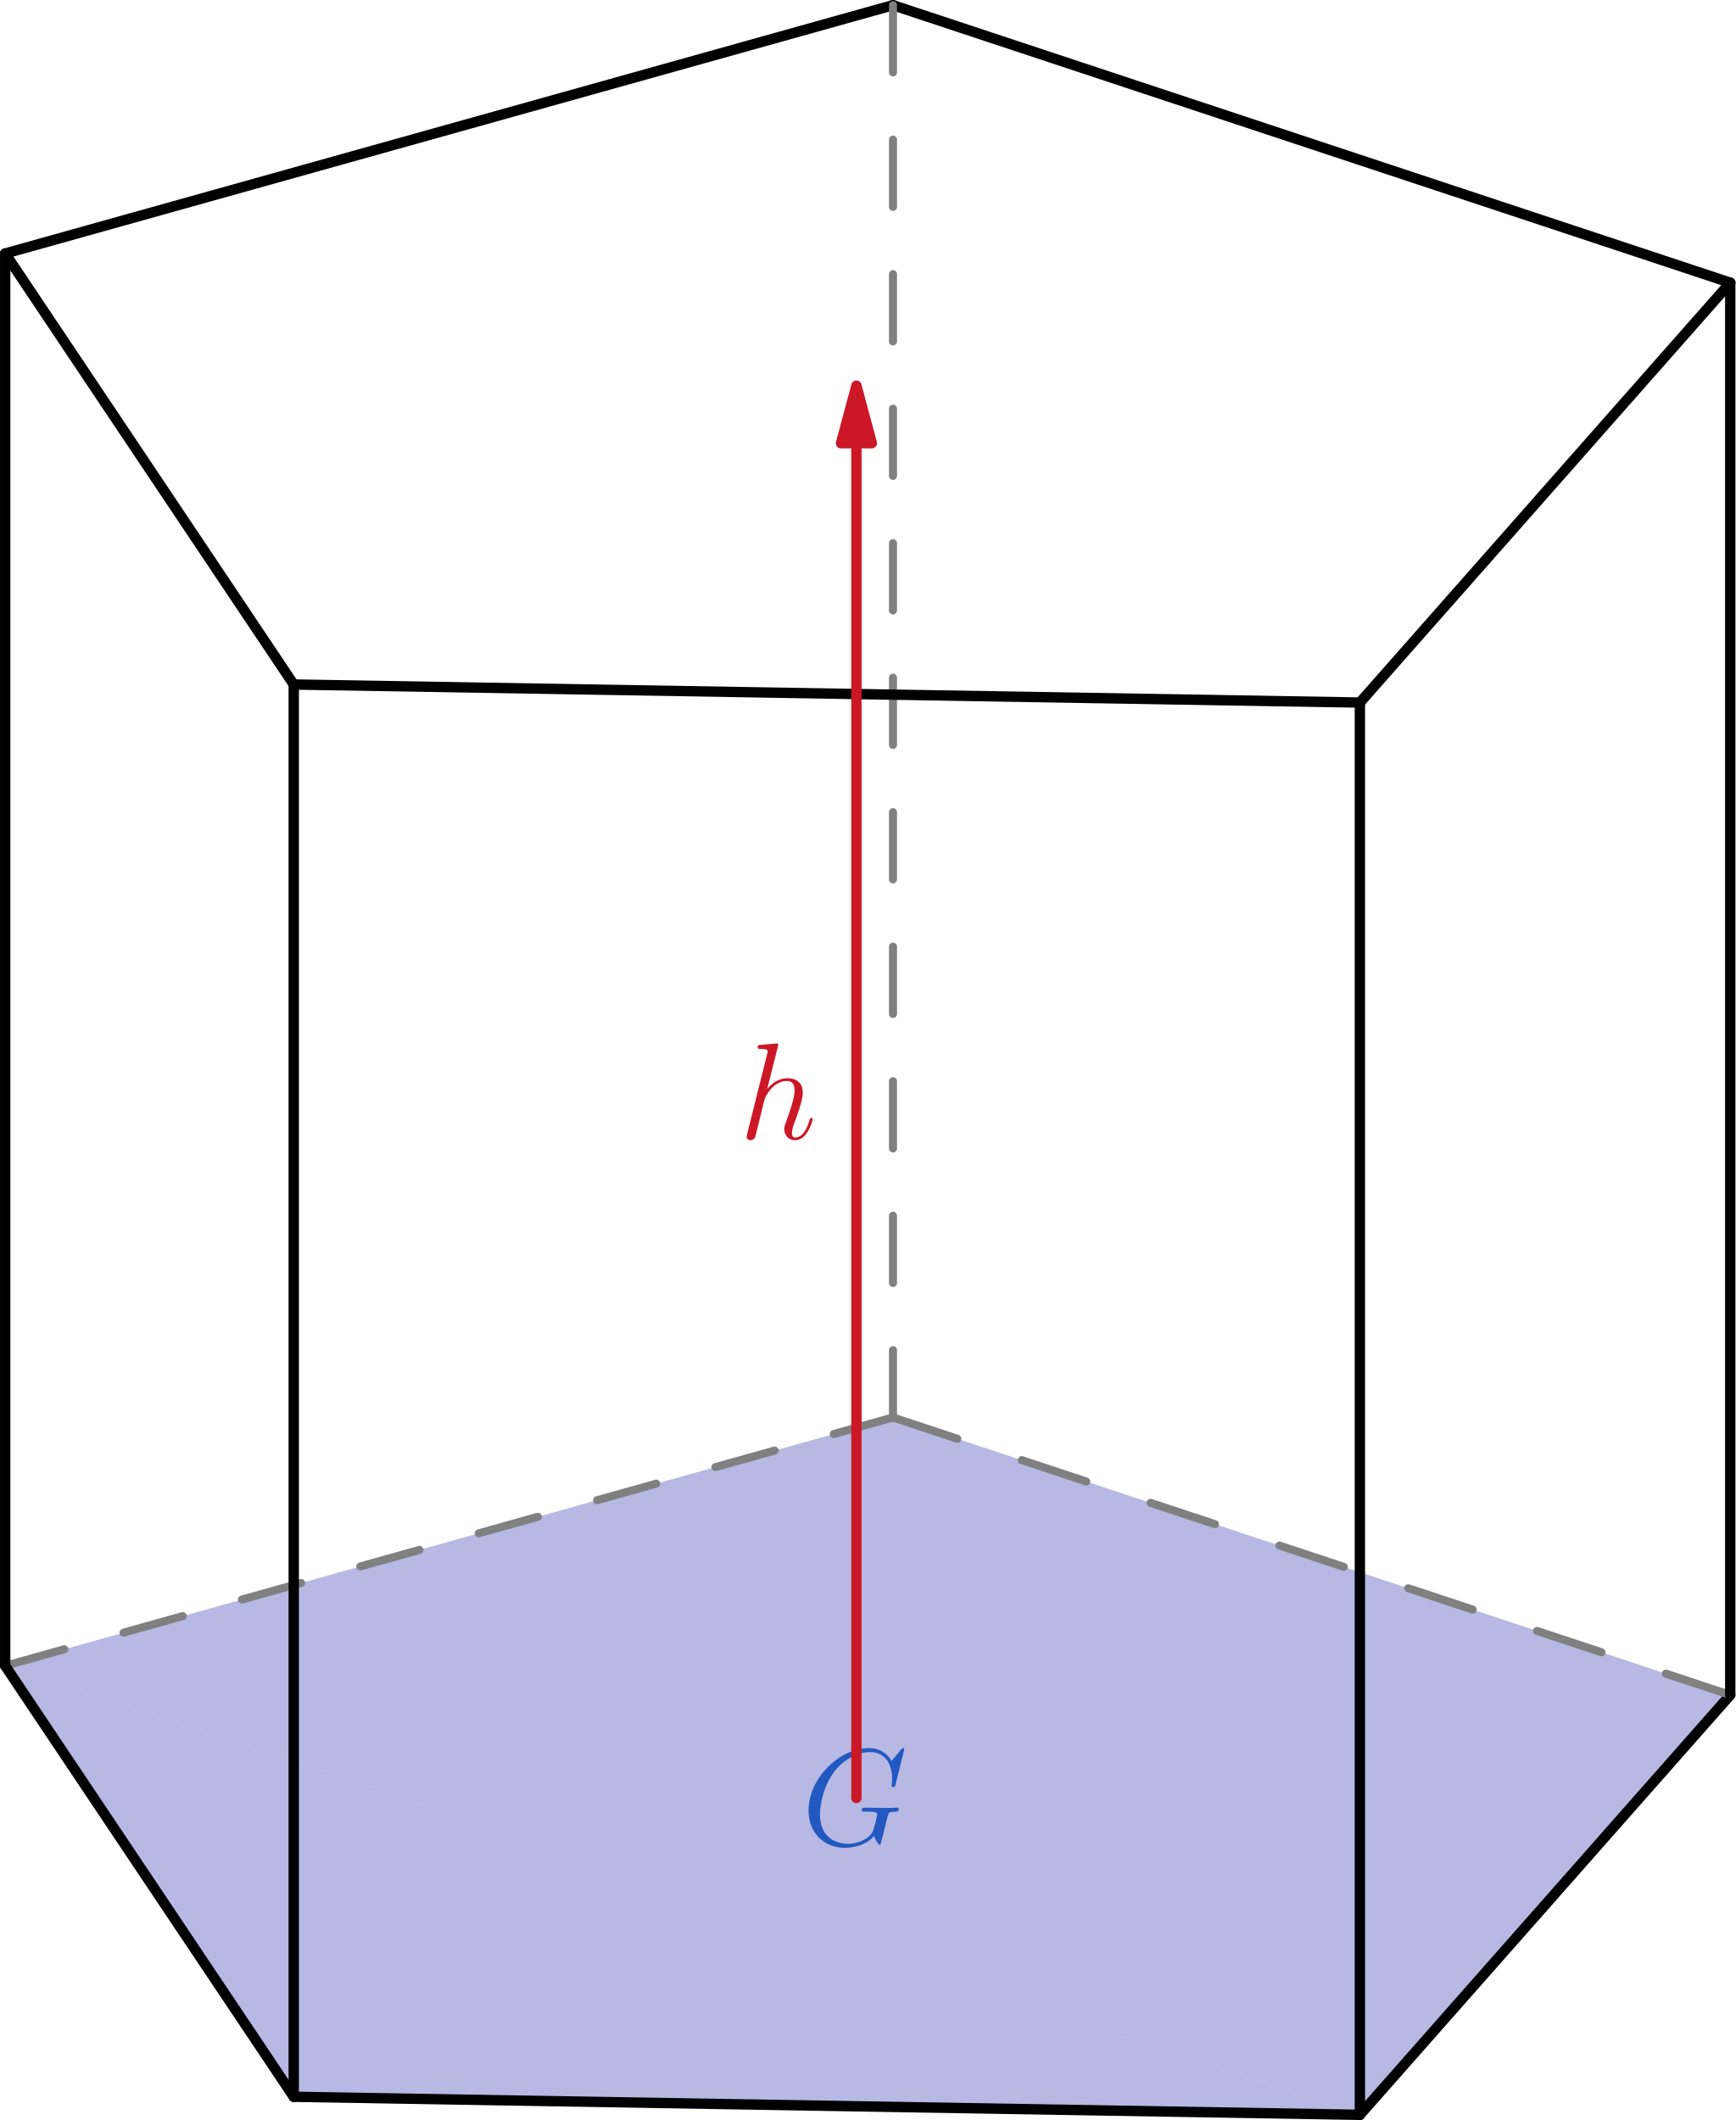
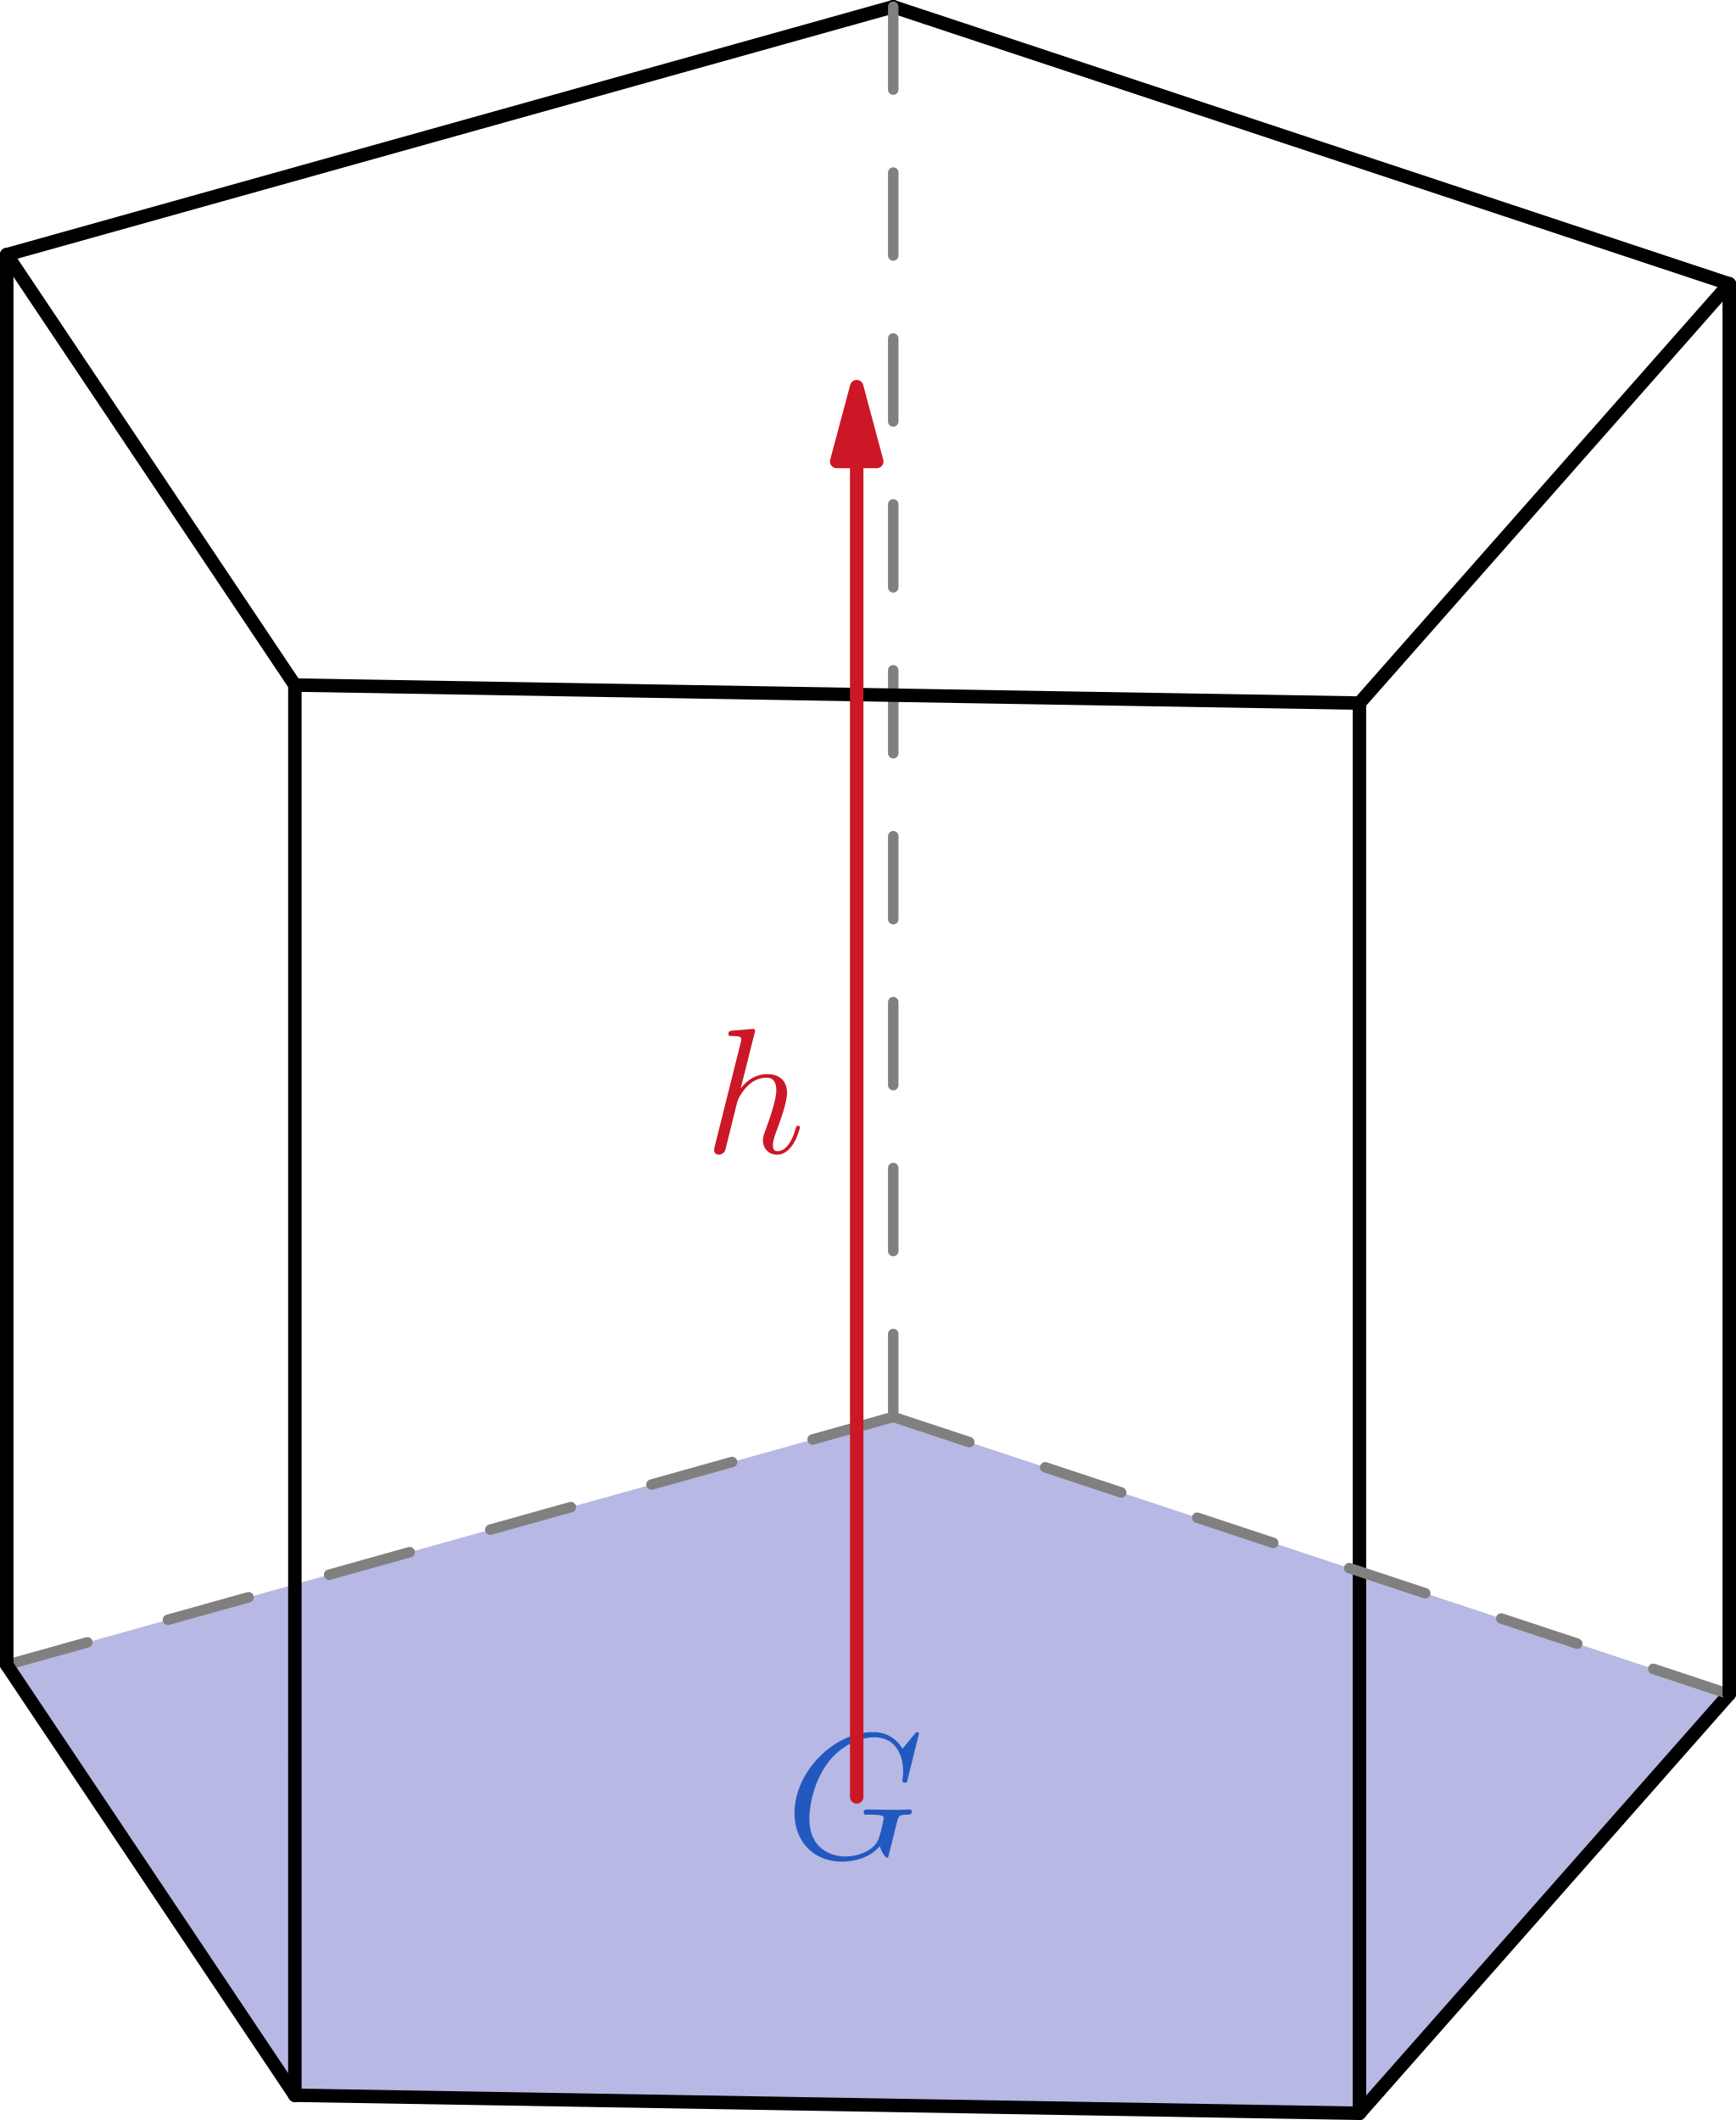
- <svg xmlns="http://www.w3.org/2000/svg" version="1.1" width="150.816pt" height="184.252pt" viewBox="135.013 151.38 150.816 184.252">
+ <svg xmlns="http://www.w3.org/2000/svg" version="1.1" width="116.05pt" height="141.732pt" viewBox="116.889 128.869 116.05 141.732">
  <g id="page1">
-     <g transform="translate(135.013 151.38)scale(.996264)">
-       <path d="M118.623 184.491L150.93 147.865L77.896 123.655L.452 145.318L118.623 184.491Z" fill="#6161c3" opacity="0.45" />
+     <g transform="translate(116.889 128.869)scale(.996264)">
+       <path d="M91.219 141.812L116.034 113.68L59.937 95.084L.452 111.724L91.219 141.812Z" fill="#6161c3" opacity="0.45" />
    </g>
-     <g transform="translate(135.013 151.38)scale(.996264)">
-       <path d="M.452 145.318C8.842 157.851 17.232 170.384 25.623 182.917C56.623 183.442 87.623 183.967 118.623 184.491C79.233 171.434 39.842 158.376 .452 145.318C.452 145.318 .452 145.318 .452 145.318Z" fill="#6161c3" opacity="0.45" />
+     <g transform="translate(116.889 128.869)scale(.996264)">
+       <path d="M.452 111.724C6.896 121.35 13.341 130.977 19.785 140.603C43.597 141.006 67.408 141.409 91.219 141.812C60.963 131.783 30.707 121.753 .452 111.724C.452 111.724 .452 111.724 .452 111.724Z" fill="#6161c3" opacity="0.45" />
    </g>
-     <g transform="translate(135.013 151.38)scale(.996264)">
-       <path d="M118.623 61.288L150.93 24.662" fill="none" stroke="#000000" stroke-linecap="round" stroke-linejoin="round" stroke-miterlimit="10.037" stroke-width="0.903" />
+     <g transform="translate(116.889 128.869)scale(.996264)">
+       <path d="M91.219 47.18L116.034 19.047" fill="none" stroke="#000000" stroke-linecap="round" stroke-linejoin="round" stroke-miterlimit="10.037" stroke-width="0.903" />
    </g>
-     <g transform="translate(135.013 151.38)scale(.996264)">
-       <path d="M118.623 184.491L150.93 147.865" fill="none" stroke="#000000" stroke-linecap="round" stroke-linejoin="round" stroke-miterlimit="10.037" stroke-width="0.903" />
+     <g transform="translate(116.889 128.869)scale(.996264)">
+       <path d="M91.219 141.812L116.034 113.68" fill="none" stroke="#000000" stroke-linecap="round" stroke-linejoin="round" stroke-miterlimit="10.037" stroke-width="0.903" />
    </g>
-     <g transform="translate(135.013 151.38)scale(.996264)">
-       <path d="M118.623 184.491V61.288" fill="none" stroke="#000000" stroke-linecap="round" stroke-linejoin="round" stroke-miterlimit="10.037" stroke-width="0.903" />
+     <g transform="translate(116.889 128.869)scale(.996264)">
+       <path d="M91.219 141.812V47.18" fill="none" stroke="#000000" stroke-linecap="round" stroke-linejoin="round" stroke-miterlimit="10.037" stroke-width="0.903" />
    </g>
-     <g transform="translate(135.013 151.38)scale(.996264)">
-       <path d="M150.93 24.662L77.896 .452" fill="none" stroke="#000000" stroke-linecap="round" stroke-linejoin="round" stroke-miterlimit="10.037" stroke-width="0.903" />
+     <g transform="translate(116.889 128.869)scale(.996264)">
+       <path d="M116.034 19.047L59.937 .452" fill="none" stroke="#000000" stroke-linecap="round" stroke-linejoin="round" stroke-miterlimit="10.037" stroke-width="0.903" />
    </g>
-     <g transform="translate(135.013 151.38)scale(.996264)">
-       <path d="M150.93 147.865L77.896 123.655" fill="none" stroke="#808080" stroke-dasharray="5.919,5.919" stroke-linecap="round" stroke-linejoin="round" stroke-miterlimit="10.037" stroke-width="0.703" />
+     <g transform="translate(116.889 128.869)scale(.996264)">
+       <path d="M116.034 113.68L59.937 95.084" fill="none" stroke="#808080" stroke-dasharray="5.373,5.373" stroke-linecap="round" stroke-linejoin="round" stroke-miterlimit="10.037" stroke-width="0.703" />
    </g>
-     <g transform="translate(135.013 151.38)scale(.996264)">
-       <path d="M150.93 147.865V24.662" fill="none" stroke="#000000" stroke-linecap="round" stroke-linejoin="round" stroke-miterlimit="10.037" stroke-width="0.903" />
+     <g transform="translate(116.889 128.869)scale(.996264)">
+       <path d="M116.034 113.68V19.047" fill="none" stroke="#000000" stroke-linecap="round" stroke-linejoin="round" stroke-miterlimit="10.037" stroke-width="0.903" />
    </g>
-     <g transform="translate(135.013 151.38)scale(.996264)">
-       <path d="M77.896 .452L.452 22.115" fill="none" stroke="#000000" stroke-linecap="round" stroke-linejoin="round" stroke-miterlimit="10.037" stroke-width="0.903" />
+     <g transform="translate(116.889 128.869)scale(.996264)">
+       <path d="M59.937 .452L.452 17.091" fill="none" stroke="#000000" stroke-linecap="round" stroke-linejoin="round" stroke-miterlimit="10.037" stroke-width="0.903" />
    </g>
-     <g transform="translate(135.013 151.38)scale(.996264)">
-       <path d="M77.896 123.655L.452 145.318" fill="none" stroke="#808080" stroke-dasharray="5.361,5.361" stroke-linecap="round" stroke-linejoin="round" stroke-miterlimit="10.037" stroke-width="0.703" />
+     <g transform="translate(116.889 128.869)scale(.996264)">
+       <path d="M59.937 95.084L.452 111.724" fill="none" stroke="#808080" stroke-dasharray="5.615,5.615" stroke-linecap="round" stroke-linejoin="round" stroke-miterlimit="10.037" stroke-width="0.703" />
    </g>
-     <g transform="translate(135.013 151.38)scale(.996264)">
-       <path d="M77.896 123.655V.452" fill="none" stroke="#808080" stroke-dasharray="5.867,5.867" stroke-linecap="round" stroke-linejoin="round" stroke-miterlimit="10.037" stroke-width="0.703" />
+     <g transform="translate(116.889 128.869)scale(.996264)">
+       <path d="M59.937 95.084V.452" fill="none" stroke="#808080" stroke-dasharray="5.567,5.567" stroke-linecap="round" stroke-linejoin="round" stroke-miterlimit="10.037" stroke-width="0.703" />
    </g>
-     <g transform="translate(135.013 151.38)scale(.996264)">
-       <path d="M.452 22.115L25.623 59.714" fill="none" stroke="#000000" stroke-linecap="round" stroke-linejoin="round" stroke-miterlimit="10.037" stroke-width="0.903" />
+     <g transform="translate(116.889 128.869)scale(.996264)">
+       <path d="M.452 17.091L19.785 45.971" fill="none" stroke="#000000" stroke-linecap="round" stroke-linejoin="round" stroke-miterlimit="10.037" stroke-width="0.903" />
    </g>
-     <g transform="translate(135.013 151.38)scale(.996264)">
-       <path d="M.452 145.318L25.623 182.917" fill="none" stroke="#000000" stroke-linecap="round" stroke-linejoin="round" stroke-miterlimit="10.037" stroke-width="0.903" />
+     <g transform="translate(116.889 128.869)scale(.996264)">
+       <path d="M.452 111.724L19.785 140.603" fill="none" stroke="#000000" stroke-linecap="round" stroke-linejoin="round" stroke-miterlimit="10.037" stroke-width="0.903" />
    </g>
-     <g transform="translate(135.013 151.38)scale(.996264)">
-       <path d="M.452 145.318V22.115" fill="none" stroke="#000000" stroke-linecap="round" stroke-linejoin="round" stroke-miterlimit="10.037" stroke-width="0.903" />
+     <g transform="translate(116.889 128.869)scale(.996264)">
+       <path d="M.452 111.724V17.091" fill="none" stroke="#000000" stroke-linecap="round" stroke-linejoin="round" stroke-miterlimit="10.037" stroke-width="0.903" />
    </g>
-     <g transform="translate(135.013 151.38)scale(.996264)">
-       <path d="M25.623 59.714L118.623 61.288" fill="none" stroke="#000000" stroke-linecap="round" stroke-linejoin="round" stroke-miterlimit="10.037" stroke-width="0.903" />
+     <g transform="translate(116.889 128.869)scale(.996264)">
+       <path d="M19.785 45.971L91.219 47.18" fill="none" stroke="#000000" stroke-linecap="round" stroke-linejoin="round" stroke-miterlimit="10.037" stroke-width="0.903" />
    </g>
-     <g transform="translate(135.013 151.38)scale(.996264)">
-       <path d="M25.623 182.917L118.623 184.491" fill="none" stroke="#000000" stroke-linecap="round" stroke-linejoin="round" stroke-miterlimit="10.037" stroke-width="0.903" />
+     <g transform="translate(116.889 128.869)scale(.996264)">
+       <path d="M19.785 140.603L91.219 141.812" fill="none" stroke="#000000" stroke-linecap="round" stroke-linejoin="round" stroke-miterlimit="10.037" stroke-width="0.903" />
    </g>
-     <g transform="translate(135.013 151.38)scale(.996264)">
-       <path d="M25.623 182.917V59.714" fill="none" stroke="#000000" stroke-linecap="round" stroke-linejoin="round" stroke-miterlimit="10.037" stroke-width="0.903" />
+     <g transform="translate(116.889 128.869)scale(.996264)">
+       <path d="M19.785 140.603V45.971" fill="none" stroke="#000000" stroke-linecap="round" stroke-linejoin="round" stroke-miterlimit="10.037" stroke-width="0.903" />
    </g>
-     <g transform="translate(135.013 151.38)scale(.996264)">
-       <path d="M78.879 152.609C78.879 152.502 78.794 152.502 78.771 152.502C78.747 152.502 78.699 152.502 78.603 152.621L77.775 153.617C77.715 153.521 77.475 153.101 77.008 152.825C76.492 152.502 75.976 152.502 75.796 152.502C73.23 152.502 70.531 155.116 70.531 157.946C70.531 159.925 71.898 161.197 73.697 161.197C74.561 161.197 75.653 160.908 76.252 160.152C76.384 160.609 76.647 160.932 76.732 160.932C76.791 160.932 76.804 160.896 76.815 160.896C76.828 160.872 76.923 160.452 76.983 160.237L77.176 159.469C77.271 159.073 77.32 158.906 77.403 158.546C77.524 158.09 77.547 158.054 78.206 158.041C78.255 158.041 78.399 158.041 78.399 157.814C78.399 157.695 78.278 157.695 78.242 157.695C78.038 157.695 77.811 157.718 77.594 157.718H76.947C76.443 157.718 75.916 157.695 75.424 157.695C75.316 157.695 75.173 157.695 75.173 157.91C75.173 158.03 75.269 158.03 75.269 158.041H75.568C76.515 158.041 76.515 158.139 76.515 158.317C76.515 158.33 76.288 159.541 76.061 159.901C75.604 160.573 74.657 160.849 73.95 160.849C73.026 160.849 71.526 160.369 71.526 158.294C71.526 157.491 71.815 155.656 72.977 154.301C73.733 153.437 74.848 152.849 75.904 152.849C77.32 152.849 77.823 154.061 77.823 155.163C77.823 155.356 77.775 155.62 77.775 155.788C77.775 155.896 77.896 155.896 77.932 155.896C78.063 155.896 78.074 155.883 78.123 155.667L78.879 152.609Z" fill="#2159c0" />
+     <g transform="translate(116.889 128.869)scale(.996264)">
+       <path d="M61.66 116.34C61.66 116.233 61.575 116.233 61.551 116.233S61.479 116.233 61.383 116.352L60.555 117.348C60.496 117.252 60.256 116.832 59.788 116.556C59.273 116.233 58.757 116.233 58.576 116.233C56.01 116.233 53.311 118.847 53.311 121.677C53.311 123.656 54.679 124.928 56.478 124.928C57.342 124.928 58.433 124.639 59.032 123.883C59.164 124.34 59.428 124.663 59.512 124.663C59.572 124.663 59.585 124.627 59.596 124.627C59.608 124.603 59.704 124.183 59.763 123.968L59.956 123.2C60.052 122.804 60.101 122.637 60.184 122.277C60.304 121.821 60.328 121.785 60.987 121.772C61.035 121.772 61.18 121.772 61.18 121.545C61.18 121.426 61.059 121.426 61.023 121.426C60.819 121.426 60.592 121.449 60.375 121.449H59.727C59.224 121.449 58.697 121.426 58.204 121.426C58.096 121.426 57.953 121.426 57.953 121.641C57.953 121.761 58.049 121.761 58.049 121.772H58.349C59.296 121.772 59.296 121.87 59.296 122.048C59.296 122.061 59.069 123.272 58.841 123.633C58.385 124.304 57.438 124.58 56.73 124.58C55.806 124.58 54.307 124.1 54.307 122.025C54.307 121.222 54.596 119.387 55.758 118.032C56.514 117.168 57.629 116.58 58.684 116.58C60.101 116.58 60.604 117.792 60.604 118.894C60.604 119.087 60.555 119.351 60.555 119.519C60.555 119.627 60.676 119.627 60.712 119.627C60.844 119.627 60.855 119.614 60.904 119.398L61.66 116.34Z" fill="#2159c0" />
    </g>
-     <g transform="translate(135.013 151.38)scale(.996264)">
-       <path d="M74.705 38.665V156.849" fill="none" stroke="#cc1726" stroke-linecap="round" stroke-linejoin="round" stroke-miterlimit="10.037" stroke-width="0.903" />
+     <g transform="translate(116.889 128.869)scale(.996264)">
+       <path d="M57.485 30.967V120.58" fill="none" stroke="#cc1726" stroke-linecap="round" stroke-linejoin="round" stroke-miterlimit="10.037" stroke-width="0.903" />
    </g>
-     <g transform="translate(135.013 151.38)scale(.996264)">
-       <path d="M74.705 33.646L73.36 38.665H76.049L74.705 33.646Z" fill="#cc1726" />
+     <g transform="translate(116.889 128.869)scale(.996264)">
+       <path d="M57.485 25.948L56.141 30.967H58.83L57.485 25.948Z" fill="#cc1726" />
    </g>
-     <g transform="translate(135.013 151.38)scale(.996264)">
-       <path d="M74.705 33.646L73.36 38.665H76.049L74.705 33.646Z" fill="none" stroke="#cc1726" stroke-linecap="round" stroke-linejoin="round" stroke-miterlimit="10.037" stroke-width="0.903" />
+     <g transform="translate(116.889 128.869)scale(.996264)">
+       <path d="M57.485 25.948L56.141 30.967H58.83L57.485 25.948Z" fill="none" stroke="#cc1726" stroke-linecap="round" stroke-linejoin="round" stroke-miterlimit="10.037" stroke-width="0.903" />
    </g>
-     <g transform="translate(135.013 151.38)scale(.996264)">
-       <path d="M67.847 91.326C67.858 91.279 67.883 91.207 67.883 91.146C67.883 91.026 67.763 91.026 67.739 91.026C67.727 91.026 67.14 91.075 67.079 91.086C66.875 91.099 66.696 91.122 66.48 91.135C66.18 91.158 66.096 91.171 66.096 91.386C66.096 91.506 66.193 91.506 66.361 91.506C66.947 91.506 66.96 91.615 66.96 91.734C66.96 91.806 66.936 91.902 66.924 91.938L65.184 98.882C65.137 99.061 65.137 99.086 65.137 99.158C65.137 99.422 65.341 99.469 65.46 99.469C65.664 99.469 65.819 99.314 65.881 99.182L66.42 97.011C66.48 96.748 66.552 96.495 66.611 96.232C66.743 95.728 66.743 95.716 66.972 95.368C67.2 95.019 67.739 94.301 68.663 94.301C69.143 94.301 69.311 94.66 69.311 95.14C69.311 95.811 68.842 97.12 68.578 97.838C68.47 98.126 68.41 98.282 68.41 98.498C68.41 99.038 68.782 99.469 69.358 99.469C70.473 99.469 70.893 97.706 70.893 97.634C70.893 97.574 70.846 97.527 70.774 97.527C70.666 97.527 70.653 97.563 70.594 97.767C70.317 98.725 69.874 99.231 69.394 99.231C69.275 99.231 69.082 99.218 69.082 98.834C69.082 98.522 69.226 98.139 69.275 98.007C69.489 97.43 70.031 96.015 70.031 95.321C70.031 94.601 69.61 94.061 68.699 94.061C68.015 94.061 67.416 94.384 66.924 95.008L67.847 91.326Z" fill="#cc1726" />
+     <g transform="translate(116.889 128.869)scale(.996264)">
+       <path d="M50.628 69.343C50.639 69.296 50.664 69.223 50.664 69.162C50.664 69.043 50.543 69.043 50.52 69.043C50.507 69.043 49.921 69.092 49.859 69.103C49.656 69.115 49.477 69.139 49.26 69.151C48.961 69.175 48.876 69.187 48.876 69.402C48.876 69.523 48.973 69.523 49.141 69.523C49.728 69.523 49.74 69.631 49.74 69.75C49.74 69.823 49.717 69.918 49.704 69.954L47.965 76.899C47.918 77.078 47.918 77.103 47.918 77.175C47.918 77.439 48.122 77.486 48.241 77.486C48.445 77.486 48.6 77.33 48.661 77.199L49.201 75.028C49.26 74.764 49.332 74.512 49.392 74.249C49.524 73.745 49.524 73.733 49.753 73.384C49.98 73.036 50.52 72.318 51.443 72.318C51.923 72.318 52.091 72.677 52.091 73.157C52.091 73.828 51.622 75.136 51.359 75.855C51.251 76.143 51.191 76.298 51.191 76.515C51.191 77.054 51.563 77.486 52.138 77.486C53.253 77.486 53.674 75.723 53.674 75.651C53.674 75.591 53.627 75.544 53.554 75.544C53.446 75.544 53.434 75.58 53.374 75.784C53.098 76.742 52.654 77.247 52.174 77.247C52.055 77.247 51.862 77.235 51.862 76.85C51.862 76.538 52.007 76.156 52.055 76.024C52.27 75.447 52.811 74.032 52.811 73.337C52.811 72.617 52.391 72.078 51.48 72.078C50.796 72.078 50.197 72.401 49.704 73.025L50.628 69.343Z" fill="#cc1726" />
    </g>
  </g>
</svg>
